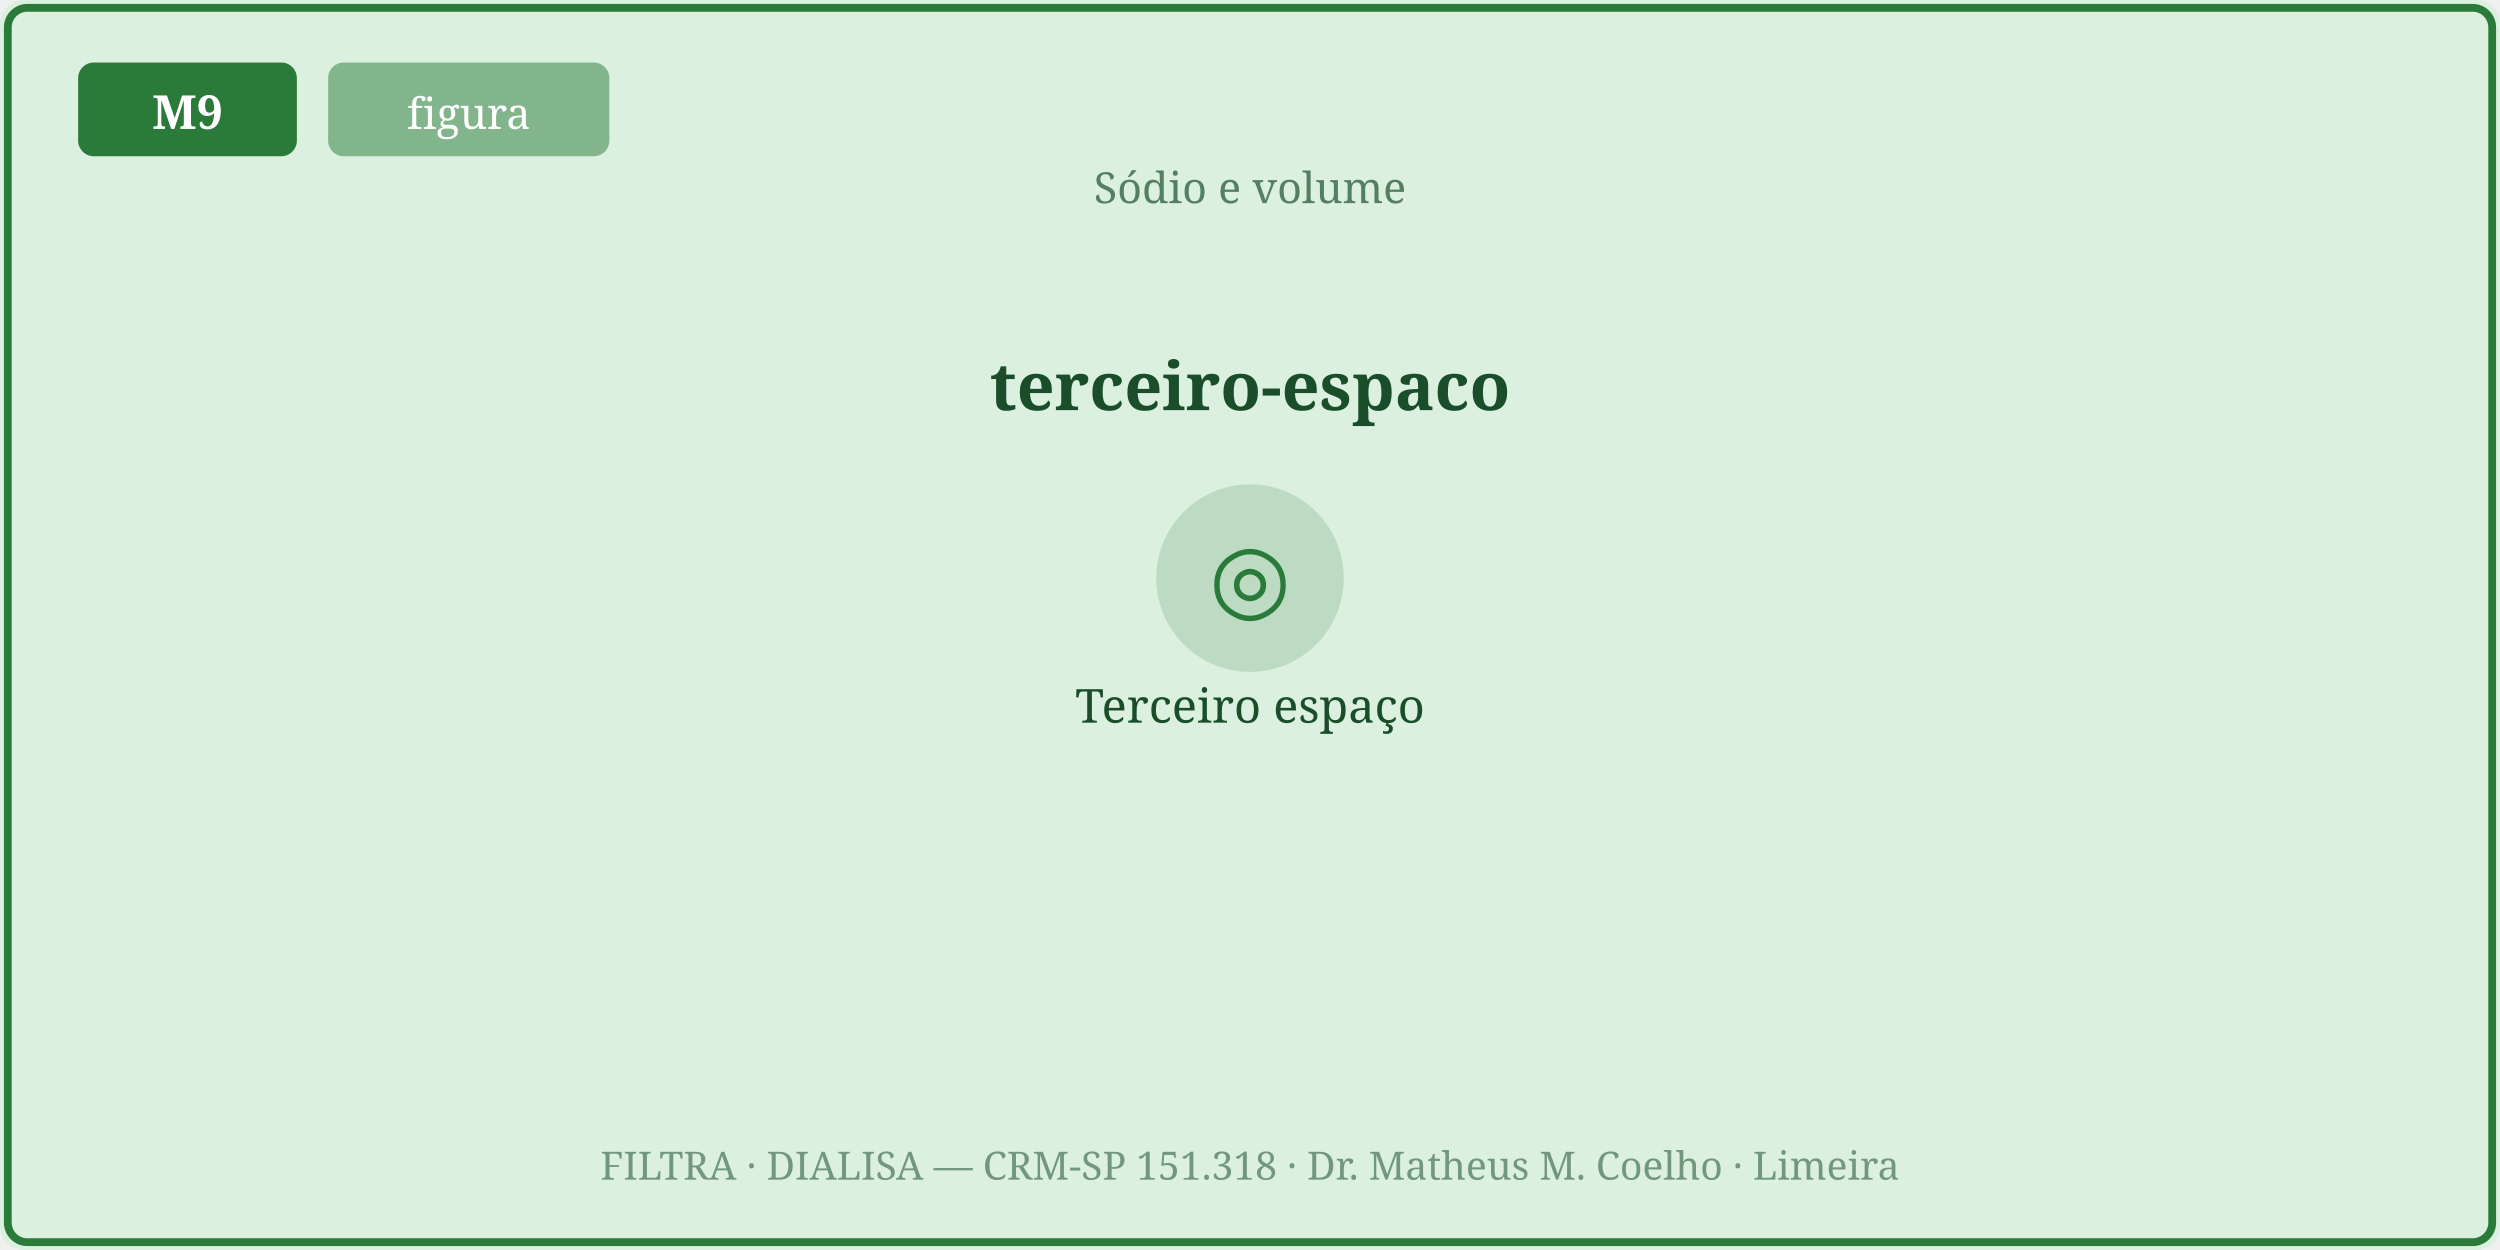
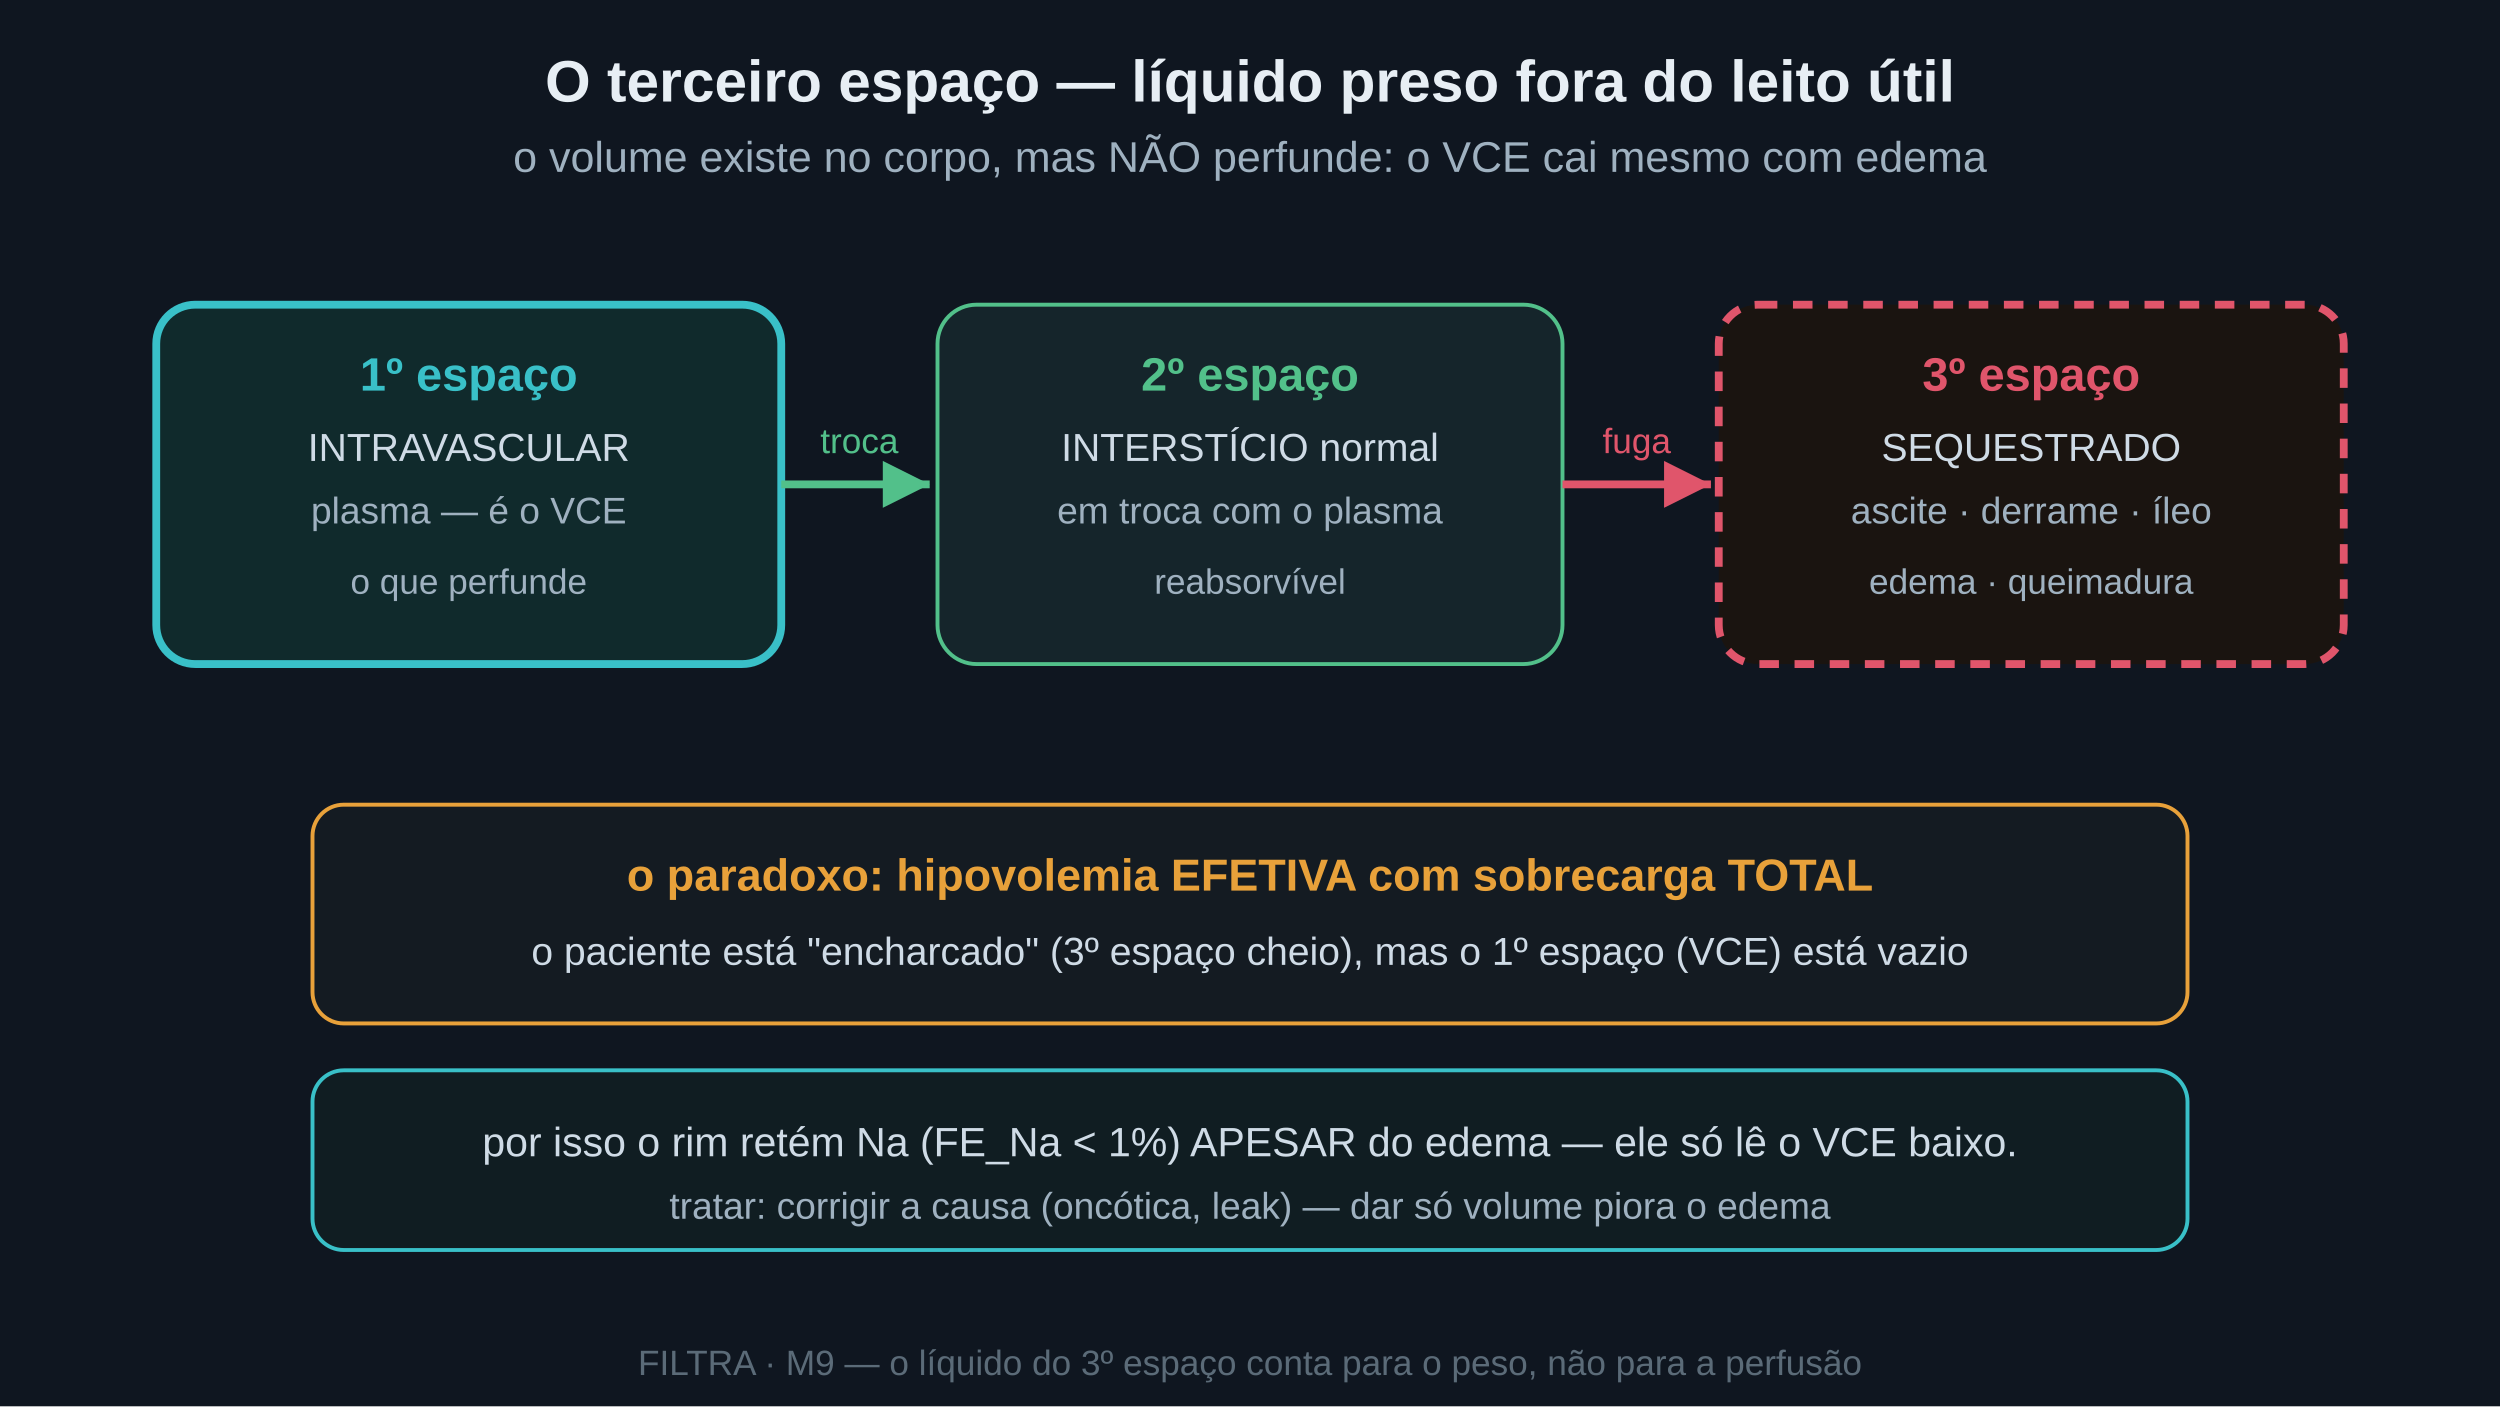
- <svg xmlns="http://www.w3.org/2000/svg" viewBox="0 0 640 320" font-family="Georgia,serif">
-   <rect width="640" height="320" fill="#dcf0e0" rx="6" />
-   <rect x="2" y="2" width="636" height="316" rx="5" fill="none" stroke="#2a7a3a" stroke-width="2" />
-   <rect x="20" y="16" width="56" height="24" rx="4" fill="#2a7a3a" />
-   <text x="48" y="33" text-anchor="middle" font-size="12" font-weight="bold" fill="white">M9</text>
-   <rect x="84" y="16" width="72" height="24" rx="4" fill="#2a7a3a" opacity="0.5" />
-   <text x="120" y="33" text-anchor="middle" font-size="11" fill="white">figura</text>
-   <text x="320" y="52" text-anchor="middle" font-size="11" fill="#1a4e2a" opacity="0.7">Sódio e volume</text>
-   <text x="320" y="105" text-anchor="middle" font-size="17" font-weight="bold" fill="#1a4e2a">terceiro-espaco</text>
-   <circle cx="320" cy="148" r="24" fill="#2a7a3a" opacity="0.18" />
-   <text x="320" y="156" text-anchor="middle" font-size="24" fill="#2a7a3a">◎</text>
-   <text x="320" y="185" text-anchor="middle" font-size="12" fill="#1a4e2a">Terceiro espaço</text>
-   <text x="320" y="302" text-anchor="middle" font-size="10" fill="#1a4e2a" opacity="0.55">FILTRA · DIALISA — CRM-SP 151.318 · Dr. Matheus M. Coelho · Limeira</text>
+ <svg xmlns="http://www.w3.org/2000/svg" viewBox="0 0 640 360" font-family="system-ui,Segoe UI,Arial,sans-serif">
+   <rect width="640" height="360" fill="#0f1620" />
+   <text x="320" y="26" text-anchor="middle" font-size="15" font-weight="700" fill="#e7eef4">O terceiro espaço — líquido preso fora do leito útil</text>
+   <text x="320" y="44" text-anchor="middle" font-size="11" fill="#9fb1c0">o volume existe no corpo, mas NÃO perfunde: o VCE cai mesmo com edema</text>
+   <rect x="40" y="78" width="160" height="92" rx="10" fill="#102a2c" stroke="#39c0c8" stroke-width="2" />
+   <text x="120" y="100" text-anchor="middle" font-size="12" font-weight="700" fill="#39c0c8">1º espaço</text>
+   <text x="120" y="118" text-anchor="middle" font-size="10" fill="#cfdbe6">INTRAVASCULAR</text>
+   <text x="120" y="134" text-anchor="middle" font-size="9.5" fill="#9fb1c0">plasma — é o VCE</text>
+   <text x="120" y="152" text-anchor="middle" font-size="9" fill="#9fb1c0">o que perfunde</text>
+   <rect x="240" y="78" width="160" height="92" rx="10" fill="#15252b" stroke="#52c08a" />
+   <text x="320" y="100" text-anchor="middle" font-size="12" font-weight="700" fill="#52c08a">2º espaço</text>
+   <text x="320" y="118" text-anchor="middle" font-size="10" fill="#cfdbe6">INTERSTÍCIO normal</text>
+   <text x="320" y="134" text-anchor="middle" font-size="9.5" fill="#9fb1c0">em troca com o plasma</text>
+   <text x="320" y="152" text-anchor="middle" font-size="9" fill="#9fb1c0">reabsorvível</text>
+   <rect x="440" y="78" width="160" height="92" rx="10" fill="#1a1410" stroke="#e0556b" stroke-width="2" stroke-dasharray="5 4" />
+   <text x="520" y="100" text-anchor="middle" font-size="12" font-weight="700" fill="#e0556b">3º espaço</text>
+   <text x="520" y="118" text-anchor="middle" font-size="10" fill="#cfdbe6">SEQUESTRADO</text>
+   <text x="520" y="134" text-anchor="middle" font-size="9.5" fill="#9fb1c0">ascite · derrame · íleo</text>
+   <text x="520" y="152" text-anchor="middle" font-size="9" fill="#9fb1c0">edema · queimadura</text>
+   <line x1="200" y1="124" x2="238" y2="124" stroke="#52c08a" stroke-width="2" marker-end="url(#b)" />
+   <line x1="400" y1="124" x2="438" y2="124" stroke="#e0556b" stroke-width="2" marker-end="url(#r)" />
+   <text x="220" y="116" text-anchor="middle" font-size="9" fill="#52c08a">troca</text>
+   <text x="419" y="116" text-anchor="middle" font-size="9" fill="#e0556b">fuga</text>
+   <rect x="80" y="206" width="480" height="56" rx="8" fill="#141b22" stroke="#e8a13a" />
+   <text x="320" y="228" text-anchor="middle" font-size="11.5" font-weight="700" fill="#e8a13a">o paradoxo: hipovolemia EFETIVA com sobrecarga TOTAL</text>
+   <text x="320" y="247" text-anchor="middle" font-size="10" fill="#cfdbe6">o paciente está "encharcado" (3º espaço cheio), mas o 1º espaço (VCE) está vazio</text>
+   <rect x="80" y="274" width="480" height="46" rx="8" fill="#101d22" stroke="#39c0c8" />
+   <text x="320" y="296" text-anchor="middle" font-size="10.5" fill="#cfdbe6">por isso o rim retém Na (FE_Na &lt; 1%) APESAR do edema — ele só lê o VCE baixo.</text>
+   <text x="320" y="312" text-anchor="middle" font-size="9.5" fill="#9fb1c0">tratar: corrigir a causa (oncótica, leak) — dar só volume piora o edema</text>
+   <text x="320" y="352" text-anchor="middle" font-size="9" fill="#5b6b78">FILTRA · M9 — o líquido do 3º espaço conta para o peso, não para a perfusão</text>
+   <defs>
+     <marker id="b" markerWidth="8" markerHeight="8" refX="6" refY="3" orient="auto">
+       <path d="M0,0 L6,3 L0,6 Z" fill="#52c08a" />
+     </marker>
+     <marker id="r" markerWidth="8" markerHeight="8" refX="6" refY="3" orient="auto">
+       <path d="M0,0 L6,3 L0,6 Z" fill="#e0556b" />
+     </marker>
+   </defs>
</svg>
